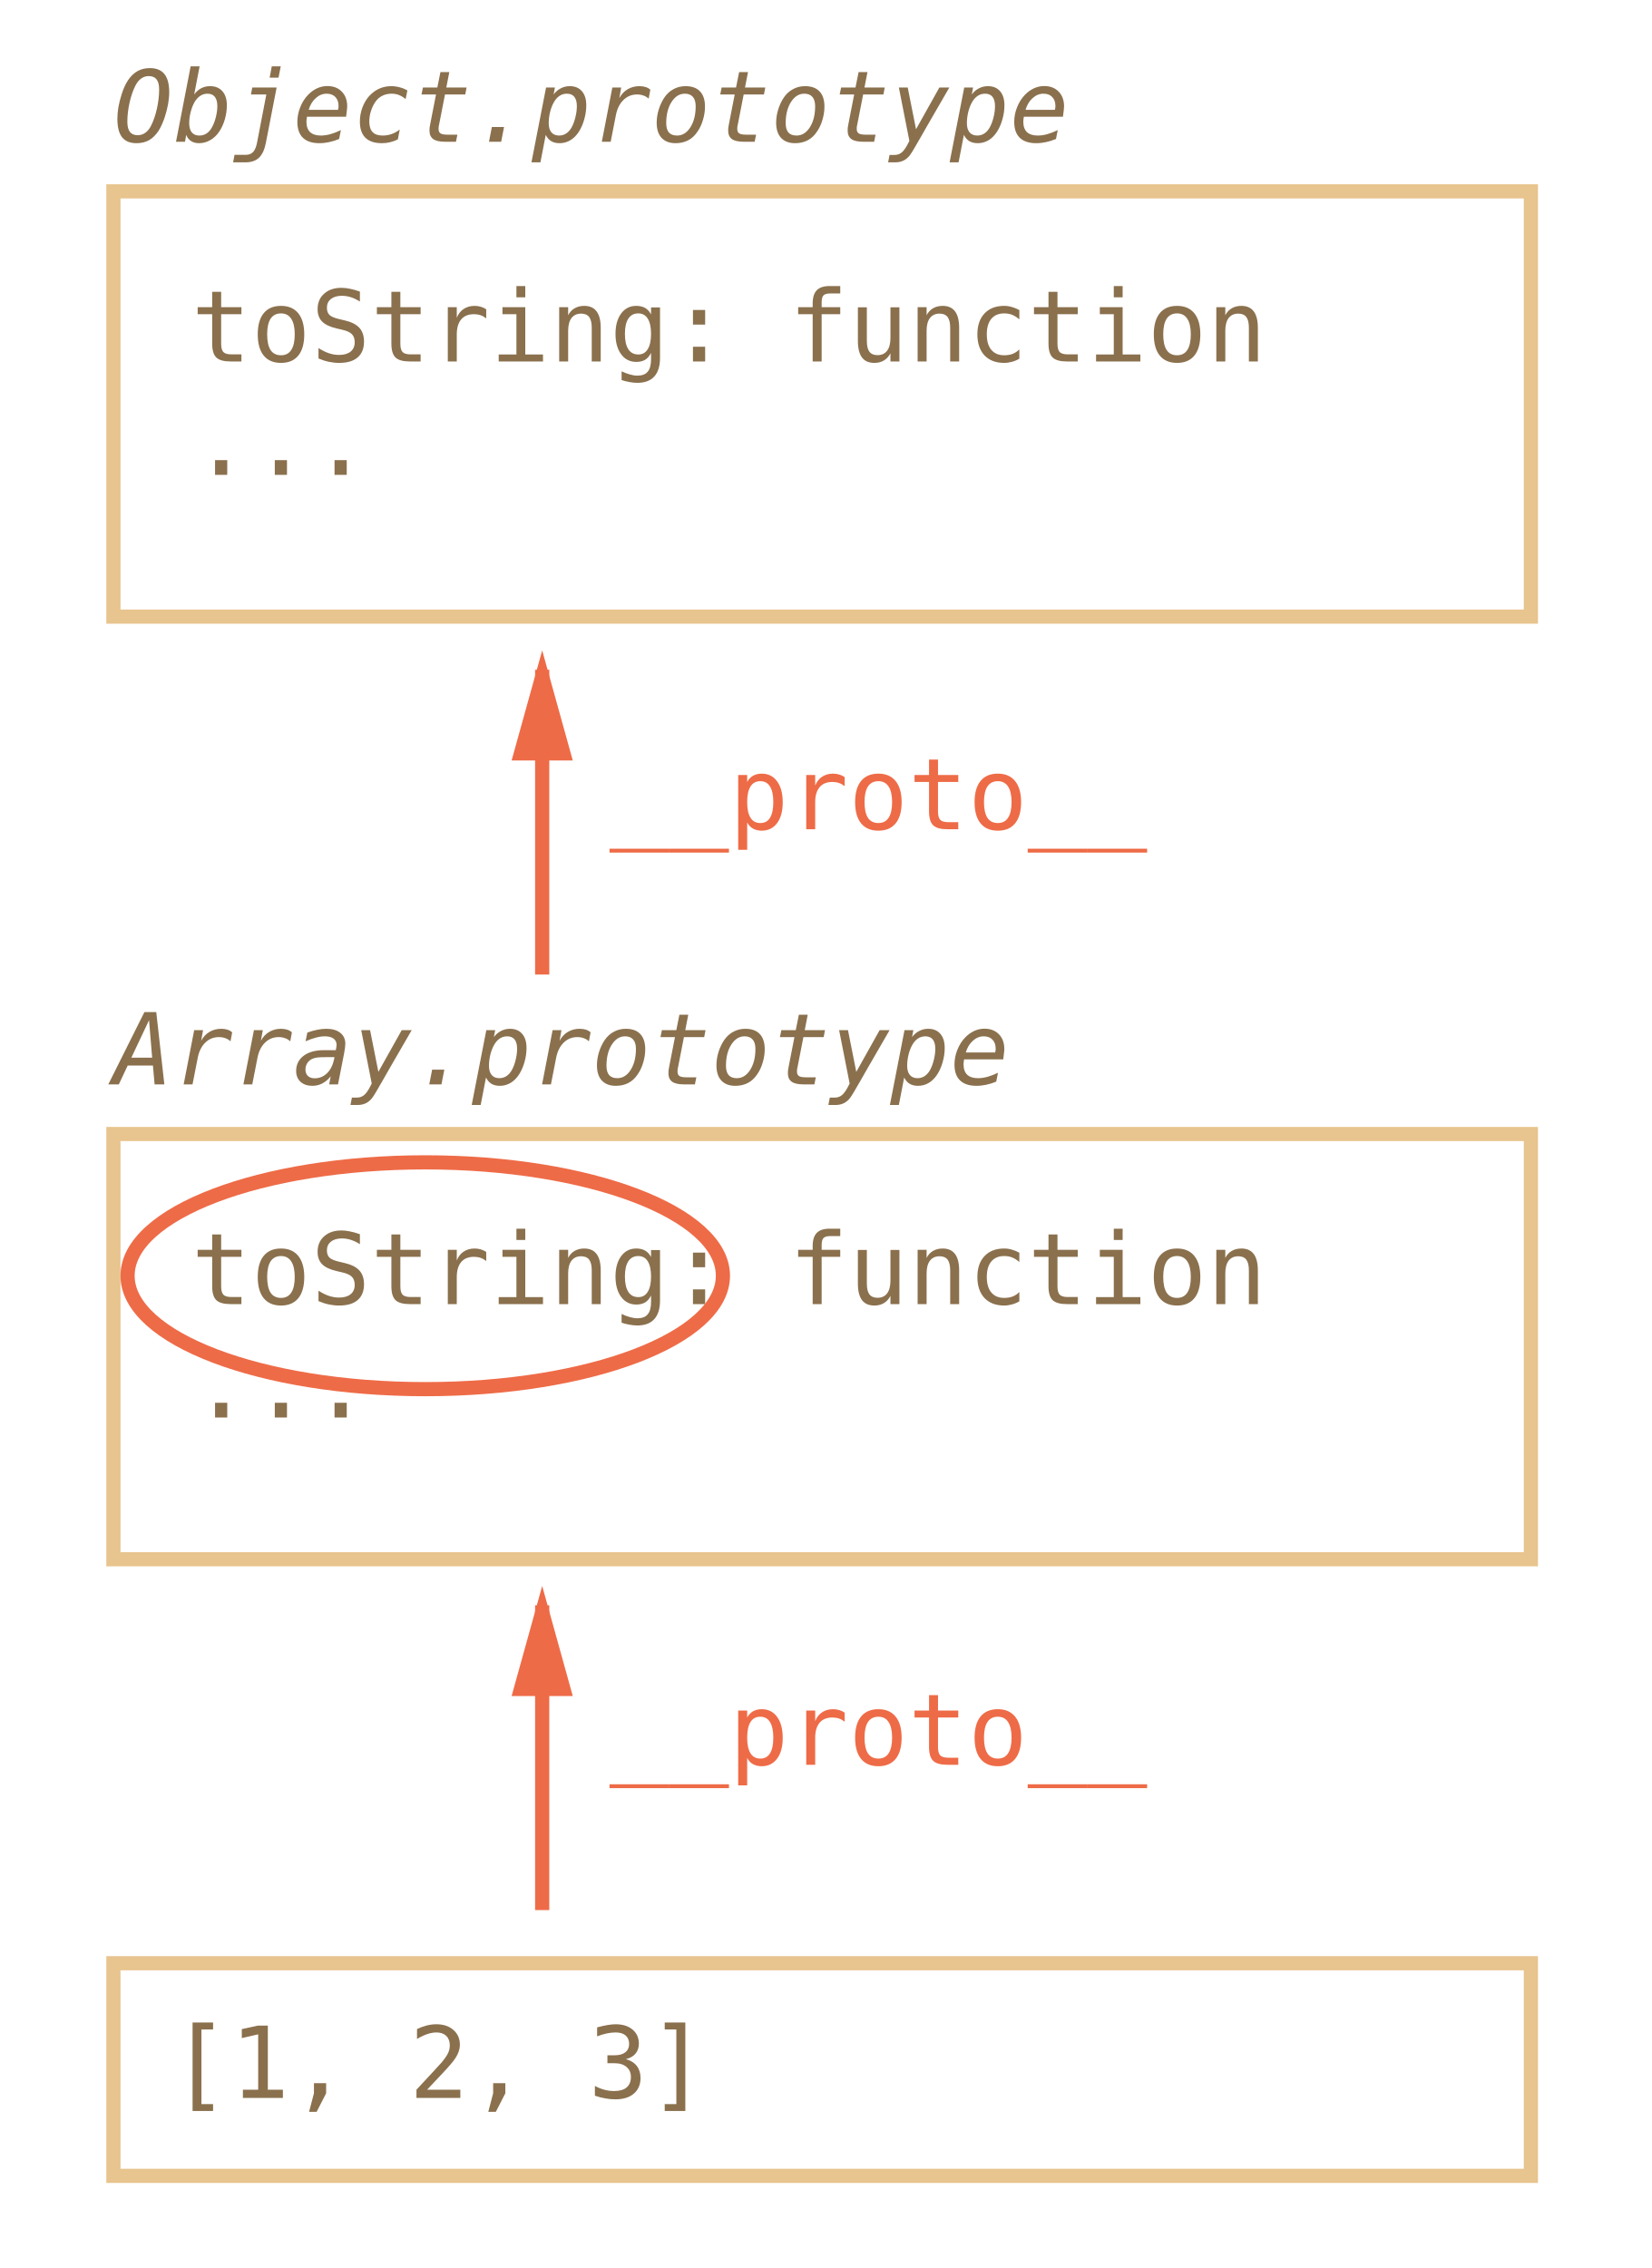
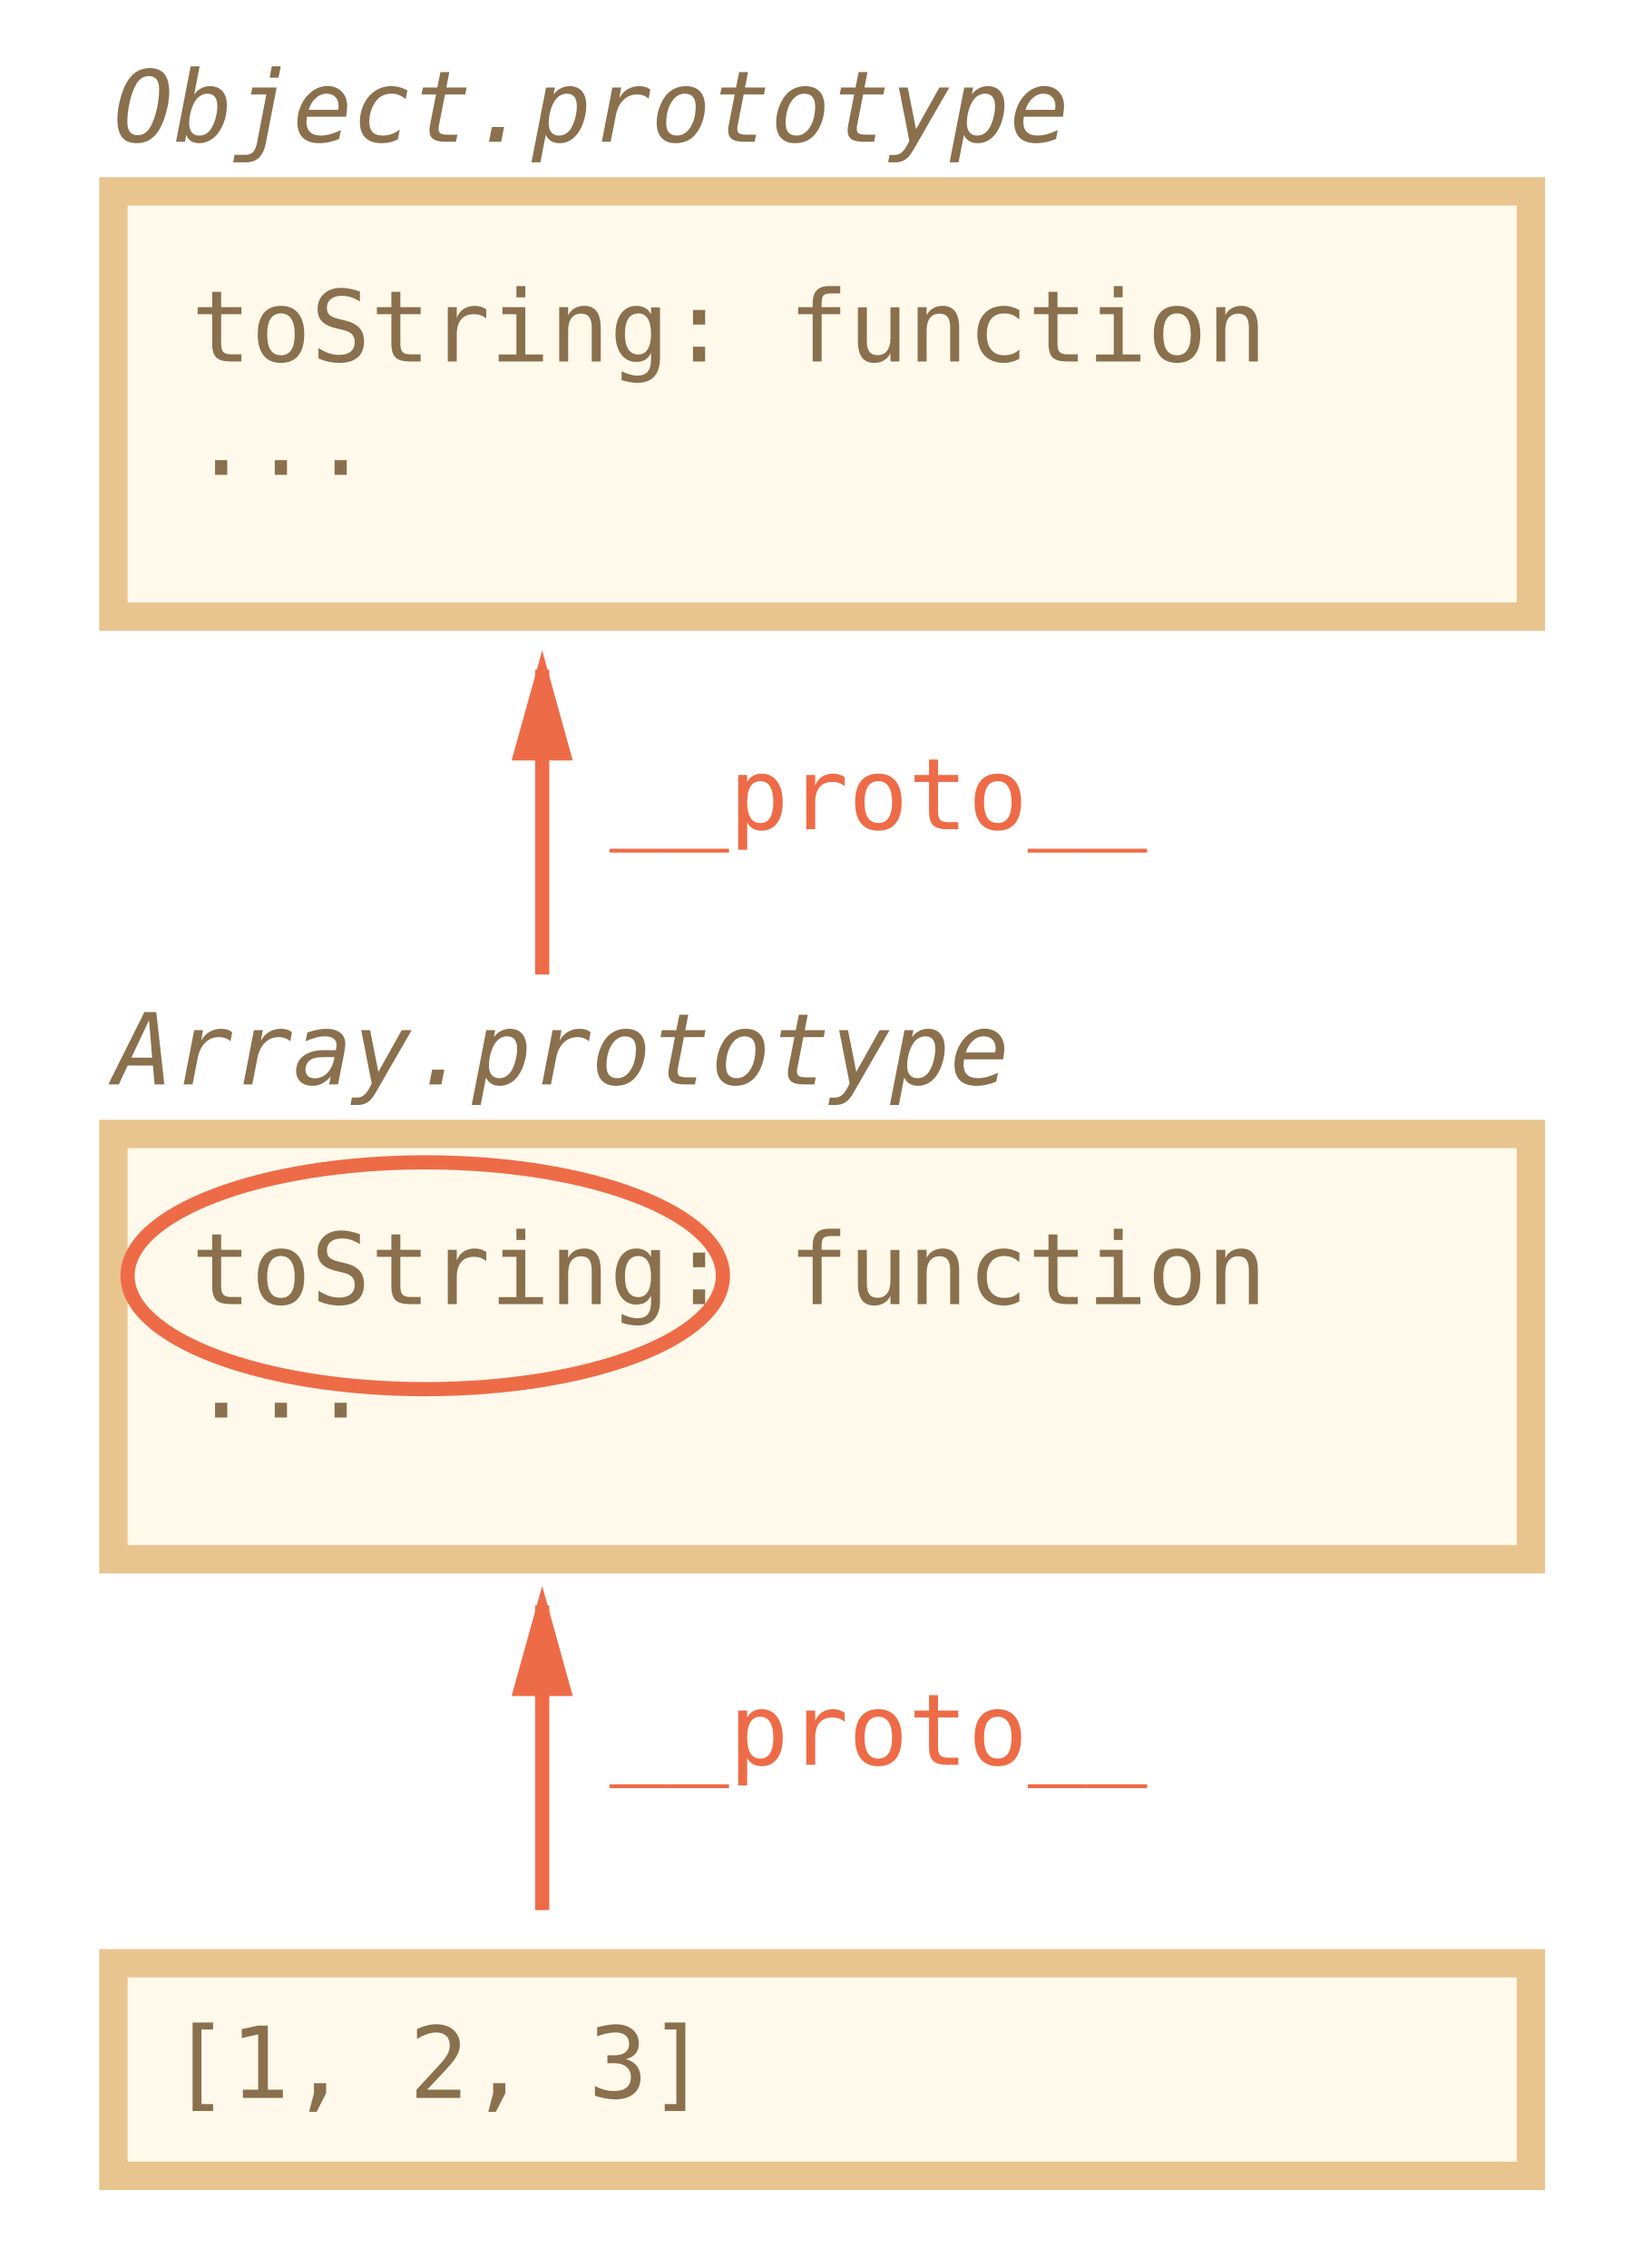
<svg xmlns="http://www.w3.org/2000/svg" width="233px" height="320px" viewBox="0 0 233 320" version="1.1">
  <defs />
  <g id="combined" stroke="none" stroke-width="1" fill="none" fill-rule="evenodd">
    <g id="native-prototypes-array-tostring.svg">
-       <rect id="Rectangle-1" stroke="#E8C48E" stroke-width="2" x="16" y="160" width="200" height="60" />
+       <rect id="Rectangle-1" stroke="#E8C48E" stroke-width="4" fill="#FFF9EB" x="16" y="160" width="200" height="60" />
      <text id="toString:-function" font-family="Consolas" font-size="14" font-weight="normal" fill="#8A704D">
        <tspan x="27" y="184">toString: function</tspan>
        <tspan x="27" y="200">...</tspan>
      </text>
      <text id="Array.prototype" font-family="Consolas" font-size="14" font-style="italic" font-weight="normal" fill="#8A704D">
        <tspan x="16" y="153">Array.prototype</tspan>
      </text>
-       <rect id="Rectangle-1" stroke="#E8C48E" stroke-width="2" x="16" y="27" width="200" height="60" />
+       <rect id="Rectangle-1" stroke="#E8C48E" stroke-width="4" fill="#FFF9EB" x="16" y="27" width="200" height="60" />
      <text id="toString:-function" font-family="Consolas" font-size="14" font-weight="normal" fill="#8A704D">
        <tspan x="27" y="51">toString: function</tspan>
        <tspan x="27" y="67">...</tspan>
      </text>
      <text id="Object.prototype" font-family="Consolas" font-size="14" font-style="italic" font-weight="normal" fill="#8A704D">
        <tspan x="16" y="20">Object.prototype</tspan>
      </text>
-       <rect id="Rectangle-1" stroke="#E8C48E" stroke-width="2" x="16" y="277" width="200" height="30" />
+       <rect id="Rectangle-1" stroke="#E8C48E" stroke-width="4" fill="#FFF9EB" x="16" y="277" width="200" height="30" />
      <path d="M76.5,268.5 L76.5,227.5" id="Line" stroke="#EE6B47" stroke-width="2" stroke-linecap="square" fill="#EE6B47" />
      <path id="Line-decoration-1" d="M76.5,227.5 C75.45,231.28 74.55,234.52 73.5,238.3 C75.6,238.3 77.4,238.3 79.5,238.3 C78.45,234.52 77.55,231.28 76.5,227.5 C76.5,227.5 76.5,227.5 76.5,227.5 Z" stroke="#EE6B47" stroke-width="2" stroke-linecap="square" fill="#EE6B47" />
      <text id="__proto__" font-family="Consolas" font-size="14" font-weight="normal" fill="#EE6B47">
        <tspan x="86" y="249">__proto__</tspan>
      </text>
      <path d="M76.5,136.5 L76.5,95.5" id="Line-2" stroke="#EE6B47" stroke-width="2" stroke-linecap="square" fill="#EE6B47" />
      <path id="Line-2-decoration-1" d="M76.5,95.5 C75.45,99.28 74.55,102.52 73.5,106.3 C75.6,106.3 77.4,106.3 79.5,106.3 C78.45,102.52 77.55,99.28 76.5,95.5 C76.5,95.5 76.5,95.5 76.5,95.5 Z" stroke="#EE6B47" stroke-width="2" stroke-linecap="square" fill="#EE6B47" />
      <text id="__proto__-2" font-family="Consolas" font-size="14" font-weight="normal" fill="#EE6B47">
        <tspan x="86" y="117">__proto__</tspan>
      </text>
      <ellipse id="Oval-1" stroke="#EE6B47" stroke-width="2" cx="60" cy="180" rx="42" ry="16" />
      <text id="[1,-2,-3]" font-family="Consolas" font-size="14" font-weight="normal" fill="#8A704D">
        <tspan x="24" y="296">[1, 2, 3]</tspan>
      </text>
    </g>
  </g>
</svg>
